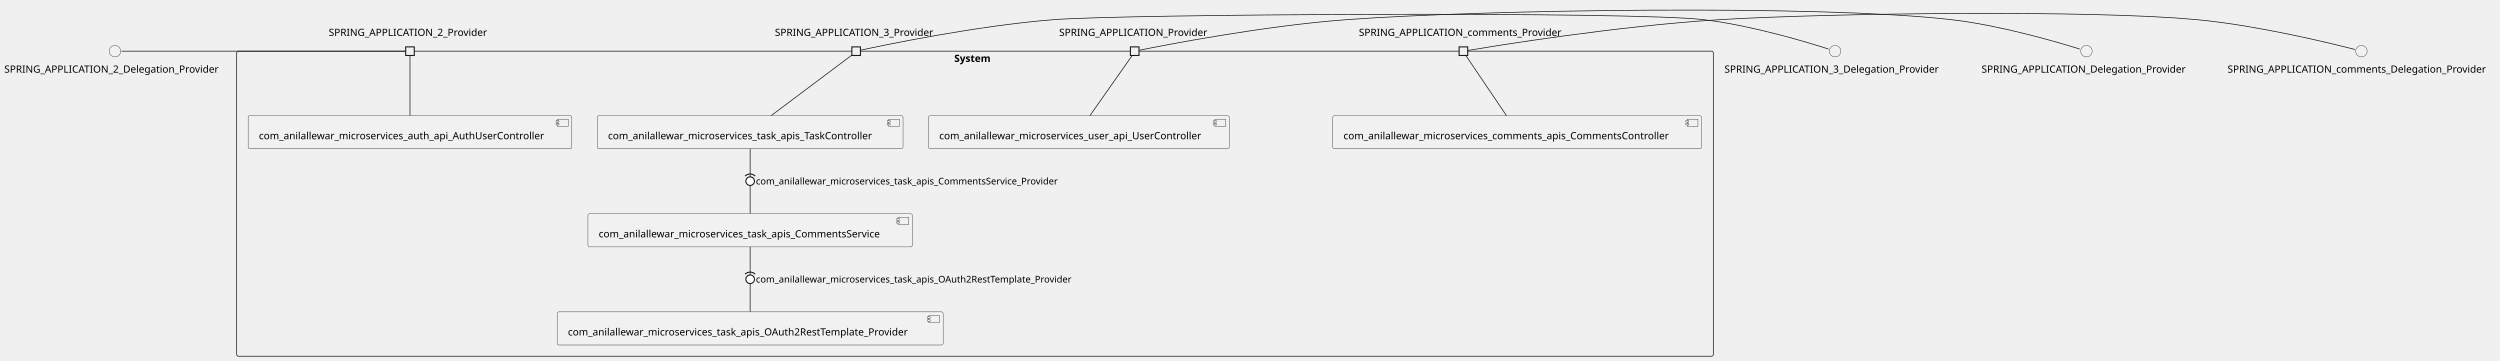
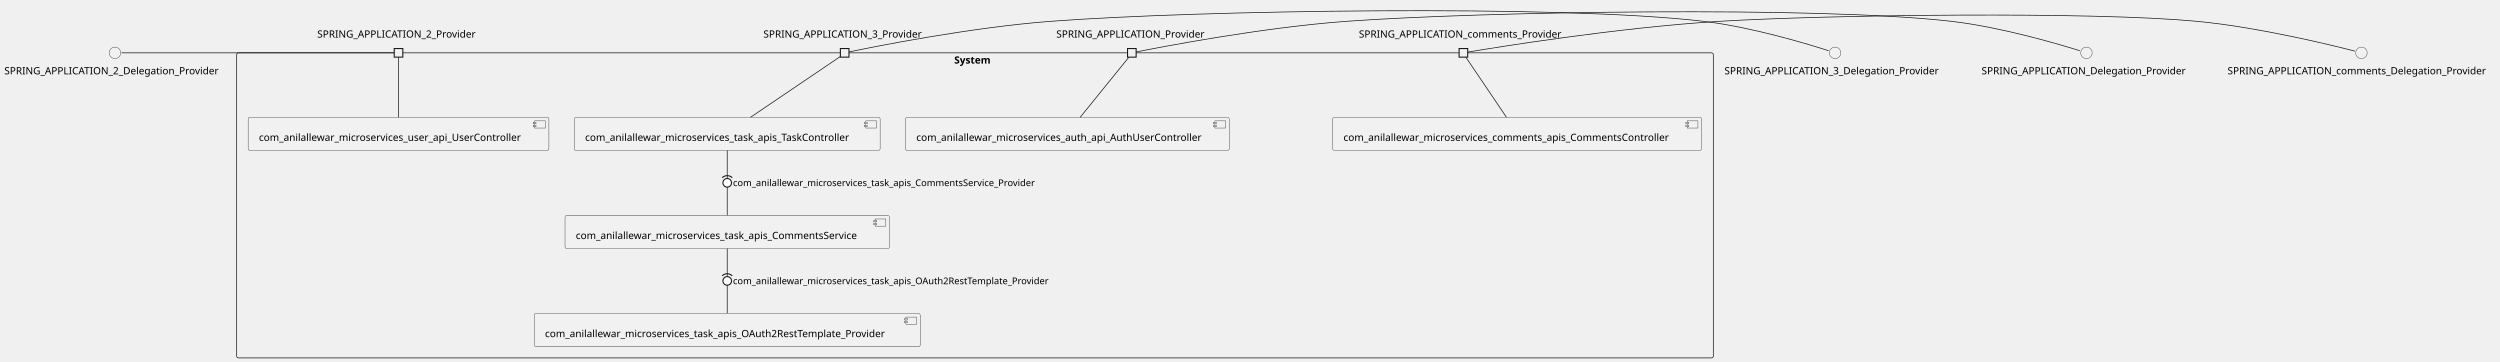
- <svg xmlns="http://www.w3.org/2000/svg" xmlns:xlink="http://www.w3.org/1999/xlink" contentStyleType="text/css" height="503px" preserveAspectRatio="none" style="width:3491px;height:503px;background:#FFFFFF;" version="1.1" viewBox="0 0 3491 503" width="3491px" zoomAndPan="magnify">
+ <svg xmlns="http://www.w3.org/2000/svg" xmlns:xlink="http://www.w3.org/1999/xlink" contentStyleType="text/css" height="505px" preserveAspectRatio="none" style="width:3491px;height:505px;background:#FFFFFF;" version="1.1" viewBox="0 0 3491 505" width="3491px" zoomAndPan="magnify">
  <defs />
  <g>
    <g id="cluster_System">
-       <rect fill="none" height="426" rx="2.5" ry="2.5" style="stroke:#181818;stroke-width:1.0;" width="2062" x="330.5" y="71.48" />
-       <text fill="#000000" font-family="sans-serif" font-size="14" font-weight="bold" lengthAdjust="spacing" textLength="58" x="1332.5" y="86.475">System</text>
+       <rect fill="none" height="426" rx="2.5" ry="2.5" style="stroke:#181818;stroke-width:1.0;" width="2062" x="330.5" y="73.79" />
+       <text fill="#000000" font-family="sans-serif" font-size="14" font-weight="bold" lengthAdjust="spacing" textLength="58" x="1332.5" y="88.785">System</text>
    </g>
    <g id="elem_com_anilallewar_microservices_auth_api_AuthUserController">
-       <a href="anilallewar-microservices-basics-spring-boot.repository#_hthVmuTMEe63MOHvqx_rww" target="_top" title="anilallewar-microservices-basics-spring-boot.repository#_hthVmuTMEe63MOHvqx_rww" xlink:actuate="onRequest" xlink:href="anilallewar-microservices-basics-spring-boot.repository#_hthVmuTMEe63MOHvqx_rww" xlink:show="new" xlink:title="anilallewar-microservices-basics-spring-boot.repository#_hthVmuTMEe63MOHvqx_rww" xlink:type="simple">
-         <rect fill="#F1F1F1" height="46.297" rx="2.5" ry="2.5" style="stroke:#181818;stroke-width:0.5;" width="452" x="346.5" y="161.48" />
-         <rect fill="#F1F1F1" height="10" style="stroke:#181818;stroke-width:0.5;" width="15" x="778.5" y="166.48" />
-         <rect fill="#F1F1F1" height="2" style="stroke:#181818;stroke-width:0.5;" width="4" x="776.5" y="168.48" />
-         <rect fill="#F1F1F1" height="2" style="stroke:#181818;stroke-width:0.5;" width="4" x="776.5" y="172.48" />
-         <text fill="#000000" font-family="sans-serif" font-size="14" lengthAdjust="spacing" textLength="412" x="361.5" y="194.475">com_anilallewar_microservices_auth_api_AuthUserController</text>
+       <a href="anilallewar-microservices-basics-spring-boot.repository#_uwKTI-WVEe6HEZBc3snWQQ" target="_top" title="anilallewar-microservices-basics-spring-boot.repository#_uwKTI-WVEe6HEZBc3snWQQ" xlink:actuate="onRequest" xlink:href="anilallewar-microservices-basics-spring-boot.repository#_uwKTI-WVEe6HEZBc3snWQQ" xlink:show="new" xlink:title="anilallewar-microservices-basics-spring-boot.repository#_uwKTI-WVEe6HEZBc3snWQQ" xlink:type="simple">
+         <rect fill="#F1F1F1" height="46.297" rx="2.5" ry="2.5" style="stroke:#181818;stroke-width:0.5;" width="452" x="1264.5" y="163.79" />
+         <rect fill="#F1F1F1" height="10" style="stroke:#181818;stroke-width:0.5;" width="15" x="1696.5" y="168.79" />
+         <rect fill="#F1F1F1" height="2" style="stroke:#181818;stroke-width:0.5;" width="4" x="1694.5" y="170.79" />
+         <rect fill="#F1F1F1" height="2" style="stroke:#181818;stroke-width:0.5;" width="4" x="1694.5" y="174.79" />
+         <text fill="#000000" font-family="sans-serif" font-size="14" lengthAdjust="spacing" textLength="412" x="1279.5" y="196.785">com_anilallewar_microservices_auth_api_AuthUserController</text>
      </a>
    </g>
    <g id="elem_com_anilallewar_microservices_comments_apis_CommentsController">
-       <a href="anilallewar-microservices-basics-spring-boot.repository#_hthVmuTMEe63MOHvqx_rww" target="_top" title="anilallewar-microservices-basics-spring-boot.repository#_hthVmuTMEe63MOHvqx_rww" xlink:actuate="onRequest" xlink:href="anilallewar-microservices-basics-spring-boot.repository#_hthVmuTMEe63MOHvqx_rww" xlink:show="new" xlink:title="anilallewar-microservices-basics-spring-boot.repository#_hthVmuTMEe63MOHvqx_rww" xlink:type="simple">
-         <rect fill="#F1F1F1" height="46.297" rx="2.5" ry="2.5" style="stroke:#181818;stroke-width:0.5;" width="515" x="1861" y="161.48" />
-         <rect fill="#F1F1F1" height="10" style="stroke:#181818;stroke-width:0.5;" width="15" x="2356" y="166.48" />
-         <rect fill="#F1F1F1" height="2" style="stroke:#181818;stroke-width:0.5;" width="4" x="2354" y="168.48" />
-         <rect fill="#F1F1F1" height="2" style="stroke:#181818;stroke-width:0.5;" width="4" x="2354" y="172.48" />
-         <text fill="#000000" font-family="sans-serif" font-size="14" lengthAdjust="spacing" textLength="475" x="1876" y="194.475">com_anilallewar_microservices_comments_apis_CommentsController</text>
+       <a href="anilallewar-microservices-basics-spring-boot.repository#_uwKTI-WVEe6HEZBc3snWQQ" target="_top" title="anilallewar-microservices-basics-spring-boot.repository#_uwKTI-WVEe6HEZBc3snWQQ" xlink:actuate="onRequest" xlink:href="anilallewar-microservices-basics-spring-boot.repository#_uwKTI-WVEe6HEZBc3snWQQ" xlink:show="new" xlink:title="anilallewar-microservices-basics-spring-boot.repository#_uwKTI-WVEe6HEZBc3snWQQ" xlink:type="simple">
+         <rect fill="#F1F1F1" height="46.297" rx="2.5" ry="2.5" style="stroke:#181818;stroke-width:0.5;" width="515" x="1861" y="163.79" />
+         <rect fill="#F1F1F1" height="10" style="stroke:#181818;stroke-width:0.5;" width="15" x="2356" y="168.79" />
+         <rect fill="#F1F1F1" height="2" style="stroke:#181818;stroke-width:0.5;" width="4" x="2354" y="170.79" />
+         <rect fill="#F1F1F1" height="2" style="stroke:#181818;stroke-width:0.5;" width="4" x="2354" y="174.79" />
+         <text fill="#000000" font-family="sans-serif" font-size="14" lengthAdjust="spacing" textLength="475" x="1876" y="196.785">com_anilallewar_microservices_comments_apis_CommentsController</text>
      </a>
    </g>
    <g id="elem_com_anilallewar_microservices_task_apis_CommentsService">
-       <a href="anilallewar-microservices-basics-spring-boot.repository#_hthVmuTMEe63MOHvqx_rww" target="_top" title="anilallewar-microservices-basics-spring-boot.repository#_hthVmuTMEe63MOHvqx_rww" xlink:actuate="onRequest" xlink:href="anilallewar-microservices-basics-spring-boot.repository#_hthVmuTMEe63MOHvqx_rww" xlink:show="new" xlink:title="anilallewar-microservices-basics-spring-boot.repository#_hthVmuTMEe63MOHvqx_rww" xlink:type="simple">
-         <rect fill="#F1F1F1" height="46.297" rx="2.5" ry="2.5" style="stroke:#181818;stroke-width:0.5;" width="453" x="821" y="298.48" />
-         <rect fill="#F1F1F1" height="10" style="stroke:#181818;stroke-width:0.5;" width="15" x="1254" y="303.48" />
-         <rect fill="#F1F1F1" height="2" style="stroke:#181818;stroke-width:0.5;" width="4" x="1252" y="305.48" />
-         <rect fill="#F1F1F1" height="2" style="stroke:#181818;stroke-width:0.5;" width="4" x="1252" y="309.48" />
-         <text fill="#000000" font-family="sans-serif" font-size="14" lengthAdjust="spacing" textLength="413" x="836" y="331.475">com_anilallewar_microservices_task_apis_CommentsService</text>
+       <a href="anilallewar-microservices-basics-spring-boot.repository#_uwKTI-WVEe6HEZBc3snWQQ" target="_top" title="anilallewar-microservices-basics-spring-boot.repository#_uwKTI-WVEe6HEZBc3snWQQ" xlink:actuate="onRequest" xlink:href="anilallewar-microservices-basics-spring-boot.repository#_uwKTI-WVEe6HEZBc3snWQQ" xlink:show="new" xlink:title="anilallewar-microservices-basics-spring-boot.repository#_uwKTI-WVEe6HEZBc3snWQQ" xlink:type="simple">
+         <rect fill="#F1F1F1" height="46.297" rx="2.5" ry="2.5" style="stroke:#181818;stroke-width:0.5;" width="453" x="789" y="300.79" />
+         <rect fill="#F1F1F1" height="10" style="stroke:#181818;stroke-width:0.5;" width="15" x="1222" y="305.79" />
+         <rect fill="#F1F1F1" height="2" style="stroke:#181818;stroke-width:0.5;" width="4" x="1220" y="307.79" />
+         <rect fill="#F1F1F1" height="2" style="stroke:#181818;stroke-width:0.5;" width="4" x="1220" y="311.79" />
+         <text fill="#000000" font-family="sans-serif" font-size="14" lengthAdjust="spacing" textLength="413" x="804" y="333.785">com_anilallewar_microservices_task_apis_CommentsService</text>
      </a>
    </g>
    <g id="elem_com_anilallewar_microservices_task_apis_OAuth2RestTemplate_Provider">
-       <a href="anilallewar-microservices-basics-spring-boot.repository#_hthVmuTMEe63MOHvqx_rww" target="_top" title="anilallewar-microservices-basics-spring-boot.repository#_hthVmuTMEe63MOHvqx_rww" xlink:actuate="onRequest" xlink:href="anilallewar-microservices-basics-spring-boot.repository#_hthVmuTMEe63MOHvqx_rww" xlink:show="new" xlink:title="anilallewar-microservices-basics-spring-boot.repository#_hthVmuTMEe63MOHvqx_rww" xlink:type="simple">
-         <rect fill="#F1F1F1" height="46.297" rx="2.5" ry="2.5" style="stroke:#181818;stroke-width:0.5;" width="539" x="778" y="435.48" />
-         <rect fill="#F1F1F1" height="10" style="stroke:#181818;stroke-width:0.5;" width="15" x="1297" y="440.48" />
-         <rect fill="#F1F1F1" height="2" style="stroke:#181818;stroke-width:0.5;" width="4" x="1295" y="442.48" />
-         <rect fill="#F1F1F1" height="2" style="stroke:#181818;stroke-width:0.5;" width="4" x="1295" y="446.48" />
-         <text fill="#000000" font-family="sans-serif" font-size="14" lengthAdjust="spacing" textLength="499" x="793" y="468.475">com_anilallewar_microservices_task_apis_OAuth2RestTemplate_Provider</text>
+       <a href="anilallewar-microservices-basics-spring-boot.repository#_uwKTI-WVEe6HEZBc3snWQQ" target="_top" title="anilallewar-microservices-basics-spring-boot.repository#_uwKTI-WVEe6HEZBc3snWQQ" xlink:actuate="onRequest" xlink:href="anilallewar-microservices-basics-spring-boot.repository#_uwKTI-WVEe6HEZBc3snWQQ" xlink:show="new" xlink:title="anilallewar-microservices-basics-spring-boot.repository#_uwKTI-WVEe6HEZBc3snWQQ" xlink:type="simple">
+         <rect fill="#F1F1F1" height="46.297" rx="2.5" ry="2.5" style="stroke:#181818;stroke-width:0.5;" width="539" x="746" y="437.79" />
+         <rect fill="#F1F1F1" height="10" style="stroke:#181818;stroke-width:0.5;" width="15" x="1265" y="442.79" />
+         <rect fill="#F1F1F1" height="2" style="stroke:#181818;stroke-width:0.5;" width="4" x="1263" y="444.79" />
+         <rect fill="#F1F1F1" height="2" style="stroke:#181818;stroke-width:0.5;" width="4" x="1263" y="448.79" />
+         <text fill="#000000" font-family="sans-serif" font-size="14" lengthAdjust="spacing" textLength="499" x="761" y="470.785">com_anilallewar_microservices_task_apis_OAuth2RestTemplate_Provider</text>
      </a>
    </g>
    <g id="elem_com_anilallewar_microservices_task_apis_TaskController">
-       <a href="anilallewar-microservices-basics-spring-boot.repository#_hthVmuTMEe63MOHvqx_rww" target="_top" title="anilallewar-microservices-basics-spring-boot.repository#_hthVmuTMEe63MOHvqx_rww" xlink:actuate="onRequest" xlink:href="anilallewar-microservices-basics-spring-boot.repository#_hthVmuTMEe63MOHvqx_rww" xlink:show="new" xlink:title="anilallewar-microservices-basics-spring-boot.repository#_hthVmuTMEe63MOHvqx_rww" xlink:type="simple">
-         <rect fill="#F1F1F1" height="46.297" rx="2.5" ry="2.5" style="stroke:#181818;stroke-width:0.5;" width="427" x="834" y="161.48" />
-         <rect fill="#F1F1F1" height="10" style="stroke:#181818;stroke-width:0.5;" width="15" x="1241" y="166.48" />
-         <rect fill="#F1F1F1" height="2" style="stroke:#181818;stroke-width:0.5;" width="4" x="1239" y="168.48" />
-         <rect fill="#F1F1F1" height="2" style="stroke:#181818;stroke-width:0.5;" width="4" x="1239" y="172.48" />
-         <text fill="#000000" font-family="sans-serif" font-size="14" lengthAdjust="spacing" textLength="387" x="849" y="194.475">com_anilallewar_microservices_task_apis_TaskController</text>
+       <a href="anilallewar-microservices-basics-spring-boot.repository#_uwKTI-WVEe6HEZBc3snWQQ" target="_top" title="anilallewar-microservices-basics-spring-boot.repository#_uwKTI-WVEe6HEZBc3snWQQ" xlink:actuate="onRequest" xlink:href="anilallewar-microservices-basics-spring-boot.repository#_uwKTI-WVEe6HEZBc3snWQQ" xlink:show="new" xlink:title="anilallewar-microservices-basics-spring-boot.repository#_uwKTI-WVEe6HEZBc3snWQQ" xlink:type="simple">
+         <rect fill="#F1F1F1" height="46.297" rx="2.5" ry="2.5" style="stroke:#181818;stroke-width:0.5;" width="427" x="802" y="163.79" />
+         <rect fill="#F1F1F1" height="10" style="stroke:#181818;stroke-width:0.5;" width="15" x="1209" y="168.79" />
+         <rect fill="#F1F1F1" height="2" style="stroke:#181818;stroke-width:0.5;" width="4" x="1207" y="170.79" />
+         <rect fill="#F1F1F1" height="2" style="stroke:#181818;stroke-width:0.5;" width="4" x="1207" y="174.79" />
+         <text fill="#000000" font-family="sans-serif" font-size="14" lengthAdjust="spacing" textLength="387" x="817" y="196.785">com_anilallewar_microservices_task_apis_TaskController</text>
      </a>
    </g>
    <g id="elem_com_anilallewar_microservices_user_api_UserController">
-       <a href="anilallewar-microservices-basics-spring-boot.repository#_hthVmuTMEe63MOHvqx_rww" target="_top" title="anilallewar-microservices-basics-spring-boot.repository#_hthVmuTMEe63MOHvqx_rww" xlink:actuate="onRequest" xlink:href="anilallewar-microservices-basics-spring-boot.repository#_hthVmuTMEe63MOHvqx_rww" xlink:show="new" xlink:title="anilallewar-microservices-basics-spring-boot.repository#_hthVmuTMEe63MOHvqx_rww" xlink:type="simple">
-         <rect fill="#F1F1F1" height="46.297" rx="2.5" ry="2.5" style="stroke:#181818;stroke-width:0.5;" width="420" x="1296.5" y="161.48" />
-         <rect fill="#F1F1F1" height="10" style="stroke:#181818;stroke-width:0.5;" width="15" x="1696.5" y="166.48" />
-         <rect fill="#F1F1F1" height="2" style="stroke:#181818;stroke-width:0.5;" width="4" x="1694.5" y="168.48" />
-         <rect fill="#F1F1F1" height="2" style="stroke:#181818;stroke-width:0.5;" width="4" x="1694.5" y="172.48" />
-         <text fill="#000000" font-family="sans-serif" font-size="14" lengthAdjust="spacing" textLength="380" x="1311.5" y="194.475">com_anilallewar_microservices_user_api_UserController</text>
+       <a href="anilallewar-microservices-basics-spring-boot.repository#_uwKTI-WVEe6HEZBc3snWQQ" target="_top" title="anilallewar-microservices-basics-spring-boot.repository#_uwKTI-WVEe6HEZBc3snWQQ" xlink:actuate="onRequest" xlink:href="anilallewar-microservices-basics-spring-boot.repository#_uwKTI-WVEe6HEZBc3snWQQ" xlink:show="new" xlink:title="anilallewar-microservices-basics-spring-boot.repository#_uwKTI-WVEe6HEZBc3snWQQ" xlink:type="simple">
+         <rect fill="#F1F1F1" height="46.297" rx="2.5" ry="2.5" style="stroke:#181818;stroke-width:0.5;" width="420" x="346.5" y="163.79" />
+         <rect fill="#F1F1F1" height="10" style="stroke:#181818;stroke-width:0.5;" width="15" x="746.5" y="168.79" />
+         <rect fill="#F1F1F1" height="2" style="stroke:#181818;stroke-width:0.5;" width="4" x="744.5" y="170.79" />
+         <rect fill="#F1F1F1" height="2" style="stroke:#181818;stroke-width:0.5;" width="4" x="744.5" y="174.79" />
+         <text fill="#000000" font-family="sans-serif" font-size="14" lengthAdjust="spacing" textLength="380" x="361.5" y="196.785">com_anilallewar_microservices_user_api_UserController</text>
      </a>
    </g>
-     <text fill="#000000" font-family="sans-serif" font-size="14" lengthAdjust="spacing" textLength="227" x="459" y="50.178">SPRING_APPLICATION_2_Provider</text>
-     <rect fill="#F1F1F1" height="12" style="stroke:#181818;stroke-width:1.5;" width="12" x="566.5" y="65.48" />
-     <text fill="#000000" font-family="sans-serif" font-size="14" lengthAdjust="spacing" textLength="227" x="1082" y="50.178">SPRING_APPLICATION_3_Provider</text>
-     <rect fill="#F1F1F1" height="12" style="stroke:#181818;stroke-width:1.5;" width="12" x="1189.5" y="65.48" />
-     <text fill="#000000" font-family="sans-serif" font-size="14" lengthAdjust="spacing" textLength="211" x="1479" y="50.178">SPRING_APPLICATION_Provider</text>
-     <rect fill="#F1F1F1" height="12" style="stroke:#181818;stroke-width:1.5;" width="12" x="1578.5" y="65.48" />
-     <text fill="#000000" font-family="sans-serif" font-size="14" lengthAdjust="spacing" textLength="292" x="1897.5" y="50.178">SPRING_APPLICATION_comments_Provider</text>
-     <rect fill="#F1F1F1" height="12" style="stroke:#181818;stroke-width:1.5;" width="12" x="2037.5" y="65.48" />
+     <text fill="#000000" font-family="sans-serif" font-size="14" lengthAdjust="spacing" textLength="227" x="443" y="52.488">SPRING_APPLICATION_2_Provider</text>
+     <rect fill="#F1F1F1" height="12" style="stroke:#181818;stroke-width:1.5;" width="12" x="550.5" y="67.79" />
+     <text fill="#000000" font-family="sans-serif" font-size="14" lengthAdjust="spacing" textLength="227" x="1066" y="52.488">SPRING_APPLICATION_3_Provider</text>
+     <rect fill="#F1F1F1" height="12" style="stroke:#181818;stroke-width:1.5;" width="12" x="1173.5" y="67.79" />
+     <text fill="#000000" font-family="sans-serif" font-size="14" lengthAdjust="spacing" textLength="211" x="1475" y="52.488">SPRING_APPLICATION_Provider</text>
+     <rect fill="#F1F1F1" height="12" style="stroke:#181818;stroke-width:1.5;" width="12" x="1574.5" y="67.79" />
+     <text fill="#000000" font-family="sans-serif" font-size="14" lengthAdjust="spacing" textLength="292" x="1897.5" y="52.488">SPRING_APPLICATION_comments_Provider</text>
+     <rect fill="#F1F1F1" height="12" style="stroke:#181818;stroke-width:1.5;" width="12" x="2037.5" y="67.79" />
    <g id="elem_SPRING_APPLICATION_2_Delegation_Provider">
-       <ellipse cx="160.5" cy="71.48" fill="#F1F1F1" rx="8" ry="8" style="stroke:#181818;stroke-width:0.5;" />
-       <text fill="#000000" font-family="sans-serif" font-size="14" lengthAdjust="spacing" textLength="309" x="6" y="101.475">SPRING_APPLICATION_2_Delegation_Provider</text>
+       <ellipse cx="160.5" cy="73.79" fill="#F1F1F1" rx="8" ry="8" style="stroke:#181818;stroke-width:0.5;" />
+       <text fill="#000000" font-family="sans-serif" font-size="14" lengthAdjust="spacing" textLength="309" x="6" y="103.785">SPRING_APPLICATION_2_Delegation_Provider</text>
    </g>
    <g id="elem_SPRING_APPLICATION_3_Delegation_Provider">
-       <ellipse cx="2562.5" cy="71.48" fill="#F1F1F1" rx="8" ry="8" style="stroke:#181818;stroke-width:0.5;" />
-       <text fill="#000000" font-family="sans-serif" font-size="14" lengthAdjust="spacing" textLength="309" x="2408" y="101.475">SPRING_APPLICATION_3_Delegation_Provider</text>
+       <ellipse cx="2562.5" cy="73.79" fill="#F1F1F1" rx="8" ry="8" style="stroke:#181818;stroke-width:0.5;" />
+       <text fill="#000000" font-family="sans-serif" font-size="14" lengthAdjust="spacing" textLength="309" x="2408" y="103.785">SPRING_APPLICATION_3_Delegation_Provider</text>
    </g>
    <g id="elem_SPRING_APPLICATION_Delegation_Provider">
-       <ellipse cx="2913.5" cy="71.48" fill="#F1F1F1" rx="8" ry="8" style="stroke:#181818;stroke-width:0.5;" />
-       <text fill="#000000" font-family="sans-serif" font-size="14" lengthAdjust="spacing" textLength="293" x="2767" y="101.475">SPRING_APPLICATION_Delegation_Provider</text>
+       <ellipse cx="2913.5" cy="73.79" fill="#F1F1F1" rx="8" ry="8" style="stroke:#181818;stroke-width:0.5;" />
+       <text fill="#000000" font-family="sans-serif" font-size="14" lengthAdjust="spacing" textLength="293" x="2767" y="103.785">SPRING_APPLICATION_Delegation_Provider</text>
    </g>
    <g id="elem_SPRING_APPLICATION_comments_Delegation_Provider">
-       <ellipse cx="3297.5" cy="71.48" fill="#F1F1F1" rx="8" ry="8" style="stroke:#181818;stroke-width:0.5;" />
-       <text fill="#000000" font-family="sans-serif" font-size="14" lengthAdjust="spacing" textLength="374" x="3110.5" y="101.475">SPRING_APPLICATION_comments_Delegation_Provider</text>
+       <ellipse cx="3297.5" cy="73.79" fill="#F1F1F1" rx="8" ry="8" style="stroke:#181818;stroke-width:0.5;" />
+       <text fill="#000000" font-family="sans-serif" font-size="14" lengthAdjust="spacing" textLength="374" x="3110.5" y="103.785">SPRING_APPLICATION_comments_Delegation_Provider</text>
    </g>
    <g id="link_SPRING_APPLICATION_2_Delegation_Provider_SPRING_APPLICATION_2_Provider">
-       <path d="M169.69,71.48 C223.3,71.48 523.27,71.48 566.35,71.48 " fill="none" id="SPRING_APPLICATION_2_Delegation_Provider-SPRING_APPLICATION_2_Provider" style="stroke:#181818;stroke-width:1.0;" />
+       <path d="M169.73,73.79 C222.11,73.79 508.14,73.79 550.31,73.79 " fill="none" id="SPRING_APPLICATION_2_Delegation_Provider-SPRING_APPLICATION_2_Provider" style="stroke:#181818;stroke-width:1.0;" />
    </g>
-     <g id="link_SPRING_APPLICATION_2_Provider_com_anilallewar_microservices_auth_api_AuthUserController">
-       <path d="M572.5,77.54 C572.5,92.13 572.5,134.94 572.5,161.46 " fill="none" id="SPRING_APPLICATION_2_Provider-com_anilallewar_microservices_auth_api_AuthUserController" style="stroke:#181818;stroke-width:1.0;" />
+     <g id="link_SPRING_APPLICATION_2_Provider_com_anilallewar_microservices_user_api_UserController">
+       <path d="M556.5,79.85 C556.5,94.44 556.5,137.25 556.5,163.77 " fill="none" id="SPRING_APPLICATION_2_Provider-com_anilallewar_microservices_user_api_UserController" style="stroke:#181818;stroke-width:1.0;" />
    </g>
    <g id="link_SPRING_APPLICATION_3_Delegation_Provider_SPRING_APPLICATION_3_Provider">
-       <path d="M2553.47,68.51 C2527.03,59.99 2447.32,35.56 2379,27.48 C2278.81,15.64 1571.57,19.5 1471,27.48 C1362.36,36.1 1231.87,63.56 1201.86,70.08 " fill="none" id="SPRING_APPLICATION_3_Delegation_Provider-SPRING_APPLICATION_3_Provider" style="stroke:#181818;stroke-width:1.0;" />
+       <path d="M2553.47,70.82 C2527.03,62.3 2447.32,37.87 2379,29.79 C2177.73,6 1669.08,14.42 1467,29.79 C1353.21,38.45 1216.27,66.11 1185.73,72.48 " fill="none" id="SPRING_APPLICATION_3_Delegation_Provider-SPRING_APPLICATION_3_Provider" style="stroke:#181818;stroke-width:1.0;" />
    </g>
    <g id="link_SPRING_APPLICATION_3_Provider_com_anilallewar_microservices_task_apis_TaskController">
-       <path d="M1189.14,77.25 C1170.11,91.52 1112.71,134.57 1077.09,161.28 " fill="none" id="SPRING_APPLICATION_3_Provider-com_anilallewar_microservices_task_apis_TaskController" style="stroke:#181818;stroke-width:1.0;" />
+       <path d="M1173.27,79.01 C1153.03,92.71 1088.09,136.66 1048.12,163.71 " fill="none" id="SPRING_APPLICATION_3_Provider-com_anilallewar_microservices_task_apis_TaskController" style="stroke:#181818;stroke-width:1.0;" />
    </g>
    <g id="link_SPRING_APPLICATION_Delegation_Provider_SPRING_APPLICATION_Provider">
-       <path d="M2904.22,68.51 C2877.04,59.99 2795.11,35.55 2725,27.48 C2538.46,6 2067.27,13.61 1880,27.48 C1763.1,36.14 1622.3,63.8 1590.91,70.17 " fill="none" id="SPRING_APPLICATION_Delegation_Provider-SPRING_APPLICATION_Provider" style="stroke:#181818;stroke-width:1.0;" />
+       <path d="M2904.22,70.82 C2877.04,62.3 2795.11,37.86 2725,29.79 C2538.46,8.31 2067.28,16.11 1880,29.79 C1761.02,38.48 1617.56,66.36 1586.58,72.56 " fill="none" id="SPRING_APPLICATION_Delegation_Provider-SPRING_APPLICATION_Provider" style="stroke:#181818;stroke-width:1.0;" />
    </g>
-     <g id="link_SPRING_APPLICATION_Provider_com_anilallewar_microservices_user_api_UserController">
-       <path d="M1580.95,77.54 C1570.69,92.13 1540.61,134.94 1521.97,161.46 " fill="none" id="SPRING_APPLICATION_Provider-com_anilallewar_microservices_user_api_UserController" style="stroke:#181818;stroke-width:1.0;" />
+     <g id="link_SPRING_APPLICATION_Provider_com_anilallewar_microservices_auth_api_AuthUserController">
+       <path d="M1576.4,79.85 C1564.57,94.44 1529.86,137.25 1508.36,163.77 " fill="none" id="SPRING_APPLICATION_Provider-com_anilallewar_microservices_auth_api_AuthUserController" style="stroke:#181818;stroke-width:1.0;" />
    </g>
    <g id="link_SPRING_APPLICATION_comments_Delegation_Provider_SPRING_APPLICATION_comments_Provider">
-       <path d="M3288.41,69.09 C3257.69,61.16 3154.83,35.73 3068,27.48 C2920.44,13.46 2548.94,18.41 2401,27.48 C2258.06,36.24 2084.78,64.54 2049.82,70.41 " fill="none" id="SPRING_APPLICATION_comments_Delegation_Provider-SPRING_APPLICATION_comments_Provider" style="stroke:#181818;stroke-width:1.0;" />
+       <path d="M3288.41,71.4 C3257.69,63.47 3154.83,38.04 3068,29.79 C2920.44,15.77 2548.94,20.72 2401,29.79 C2258.06,38.55 2084.78,66.85 2049.82,72.72 " fill="none" id="SPRING_APPLICATION_comments_Delegation_Provider-SPRING_APPLICATION_comments_Provider" style="stroke:#181818;stroke-width:1.0;" />
    </g>
    <g id="link_SPRING_APPLICATION_comments_Provider_com_anilallewar_microservices_comments_apis_CommentsController">
-       <path d="M2046.92,77.54 C2056.78,92.13 2085.7,134.94 2103.62,161.46 " fill="none" id="SPRING_APPLICATION_comments_Provider-com_anilallewar_microservices_comments_apis_CommentsController" style="stroke:#181818;stroke-width:1.0;" />
+       <path d="M2046.92,79.85 C2056.78,94.44 2085.7,137.25 2103.62,163.77 " fill="none" id="SPRING_APPLICATION_comments_Provider-com_anilallewar_microservices_comments_apis_CommentsController" style="stroke:#181818;stroke-width:1.0;" />
    </g>
    <g id="link_com_anilallewar_microservices_task_apis_TaskController_com_anilallewar_microservices_task_apis_CommentsService">
-       <path d="M1047.5,207.77 C1047.5,232.79 1047.5,273.13 1047.5,298.15 " fill="none" id="com_anilallewar_microservices_task_apis_TaskController-com_anilallewar_microservices_task_apis_CommentsService" style="stroke:#181818;stroke-width:1.0;" />
-       <text fill="#000000" font-family="sans-serif" font-size="13" lengthAdjust="spacing" textLength="447" x="1055.5" y="257.547">com_anilallewar_microservices_task_apis_CommentsService_Provider</text>
-       <path d="M1054.571,245.889 A10,10 0 0 0 1040.429 245.889" fill="none" style="stroke:#181818;stroke-width:1.5;" />
-       <ellipse cx="1047.5" cy="252.96" fill="#FFFFFF" rx="6" ry="6" style="stroke:#181818;stroke-width:1.5;" />
+       <path d="M1015.5,210.08 C1015.5,235.1 1015.5,275.44 1015.5,300.46 " fill="none" id="com_anilallewar_microservices_task_apis_TaskController-com_anilallewar_microservices_task_apis_CommentsService" style="stroke:#181818;stroke-width:1.0;" />
+       <text fill="#000000" font-family="sans-serif" font-size="13" lengthAdjust="spacing" textLength="447" x="1023.5" y="259.857">com_anilallewar_microservices_task_apis_CommentsService_Provider</text>
+       <path d="M1022.571,248.199 A10,10 0 0 0 1008.429 248.199" fill="none" style="stroke:#181818;stroke-width:1.5;" />
+       <ellipse cx="1015.5" cy="255.27" fill="#FFFFFF" rx="6" ry="6" style="stroke:#181818;stroke-width:1.5;" />
    </g>
    <g id="link_com_anilallewar_microservices_task_apis_CommentsService_com_anilallewar_microservices_task_apis_OAuth2RestTemplate_Provider">
-       <path d="M1047.5,344.77 C1047.5,369.79 1047.5,410.13 1047.5,435.15 " fill="none" id="com_anilallewar_microservices_task_apis_CommentsService-com_anilallewar_microservices_task_apis_OAuth2RestTemplate_Provider" style="stroke:#181818;stroke-width:1.0;" />
-       <text fill="#000000" font-family="sans-serif" font-size="13" lengthAdjust="spacing" textLength="465" x="1055.5" y="394.547">com_anilallewar_microservices_task_apis_OAuth2RestTemplate_Provider</text>
-       <path d="M1054.571,382.889 A10,10 0 0 0 1040.429 382.889" fill="none" style="stroke:#181818;stroke-width:1.5;" />
-       <ellipse cx="1047.5" cy="389.96" fill="#FFFFFF" rx="6" ry="6" style="stroke:#181818;stroke-width:1.5;" />
+       <path d="M1015.5,347.08 C1015.5,372.1 1015.5,412.44 1015.5,437.46 " fill="none" id="com_anilallewar_microservices_task_apis_CommentsService-com_anilallewar_microservices_task_apis_OAuth2RestTemplate_Provider" style="stroke:#181818;stroke-width:1.0;" />
+       <text fill="#000000" font-family="sans-serif" font-size="13" lengthAdjust="spacing" textLength="465" x="1023.5" y="396.857">com_anilallewar_microservices_task_apis_OAuth2RestTemplate_Provider</text>
+       <path d="M1022.571,385.199 A10,10 0 0 0 1008.429 385.199" fill="none" style="stroke:#181818;stroke-width:1.5;" />
+       <ellipse cx="1015.5" cy="392.27" fill="#FFFFFF" rx="6" ry="6" style="stroke:#181818;stroke-width:1.5;" />
    </g>
  </g>
</svg>
